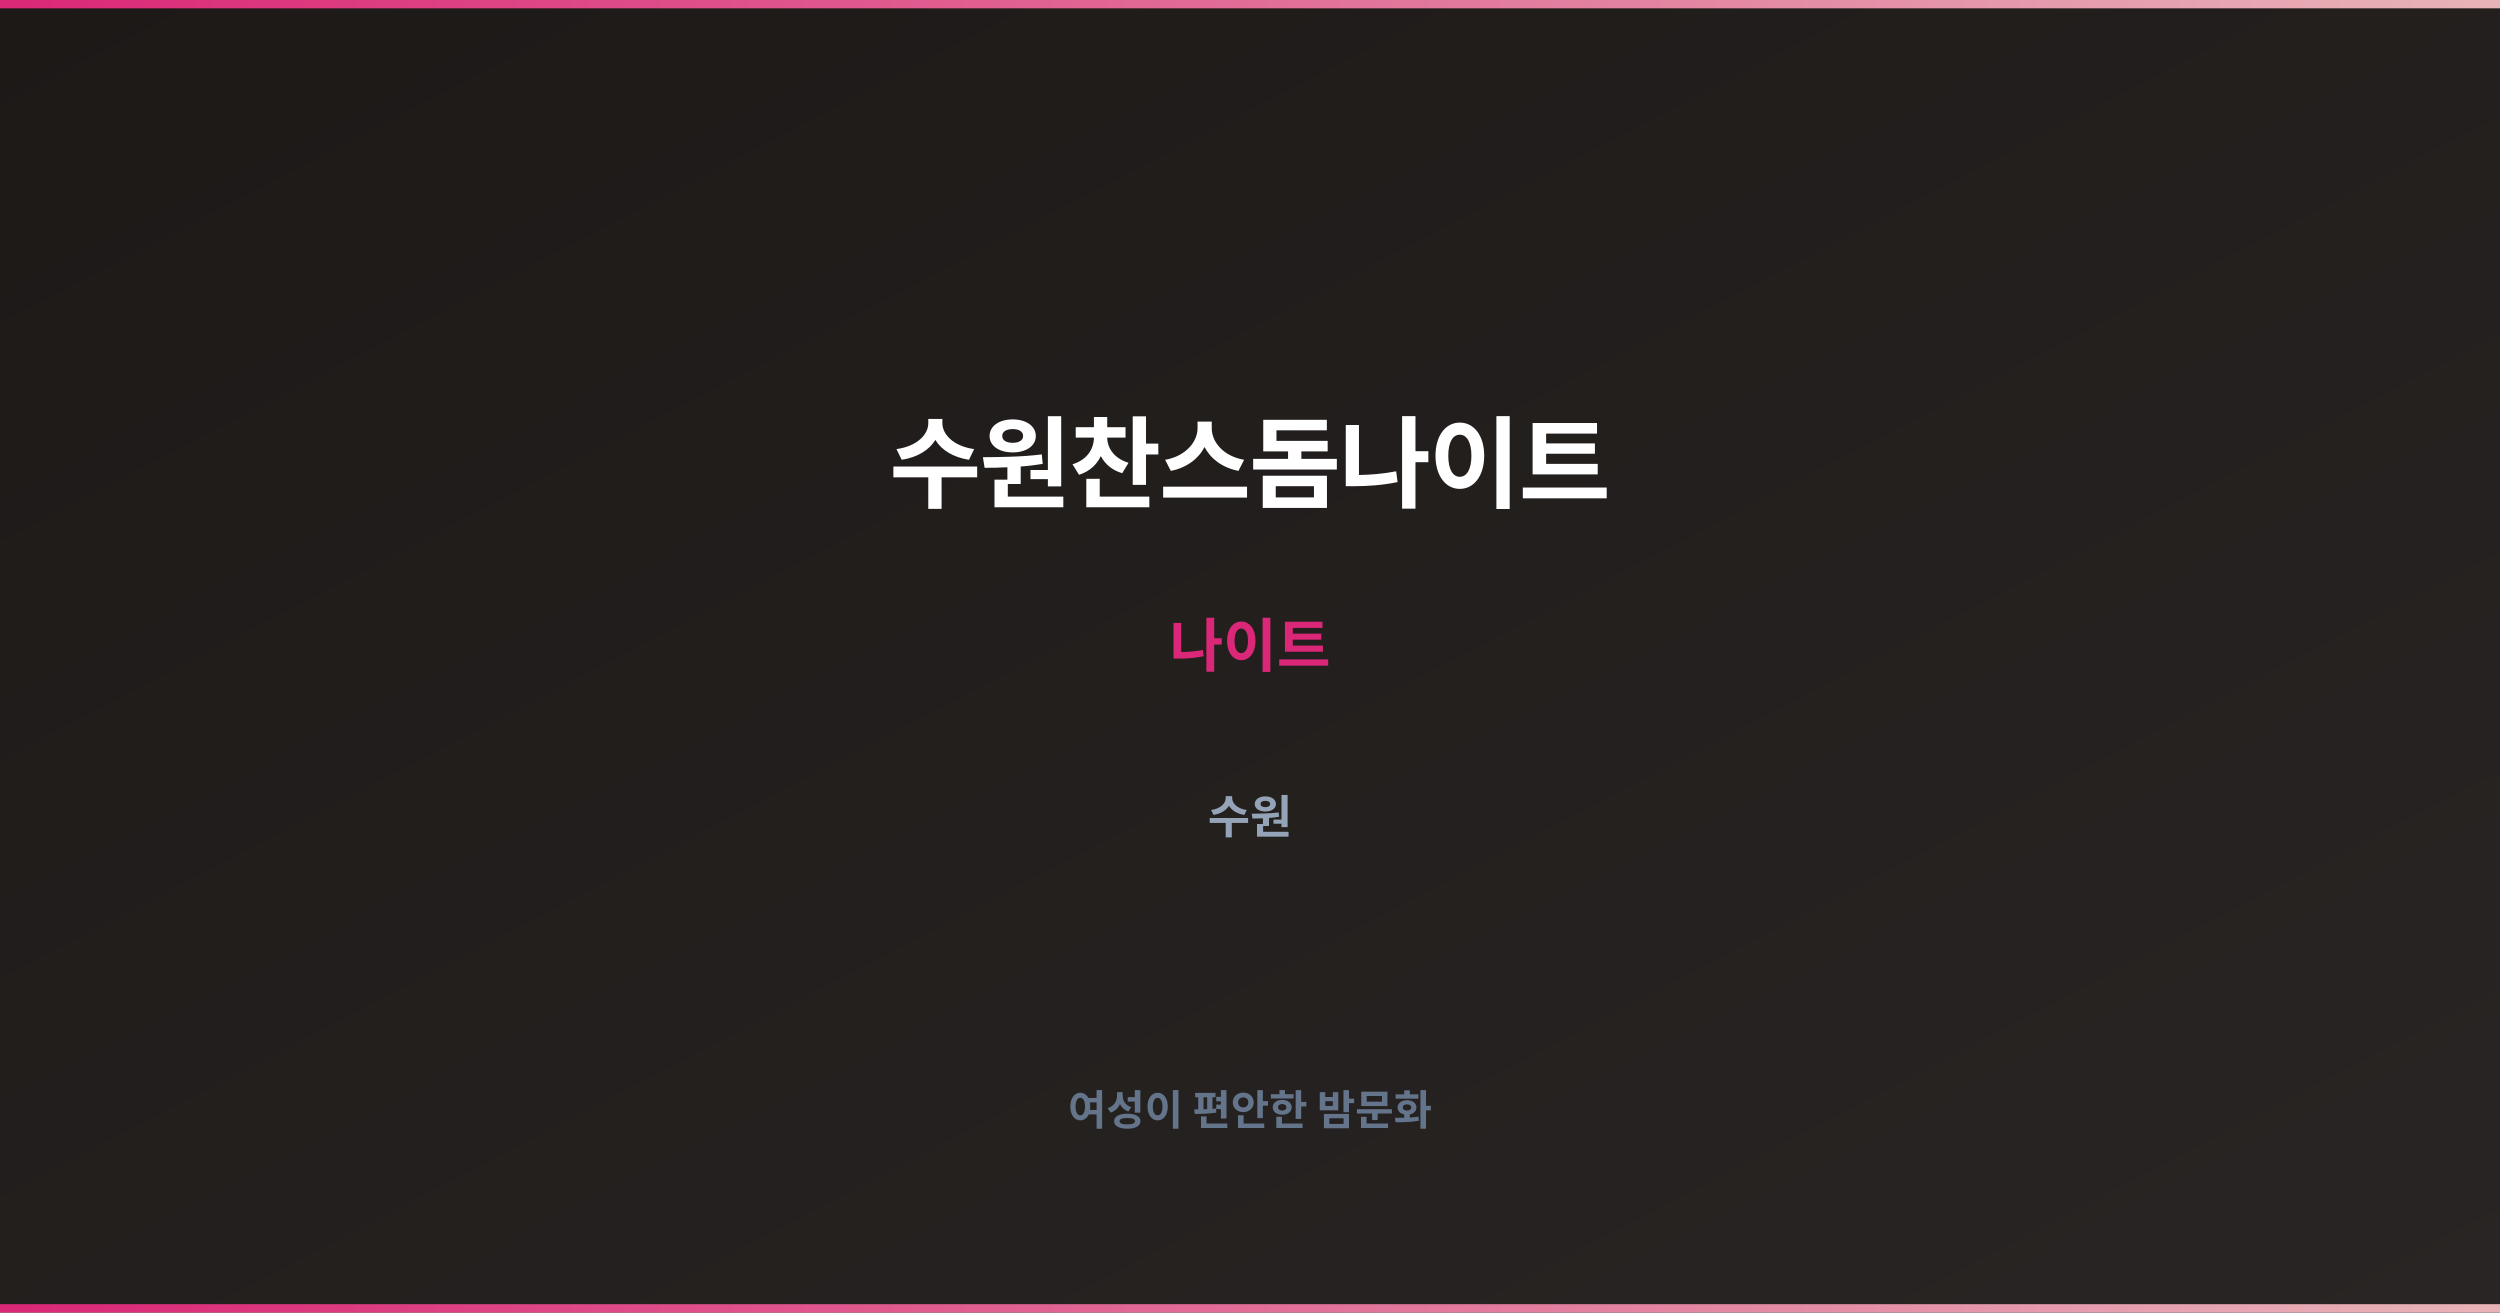
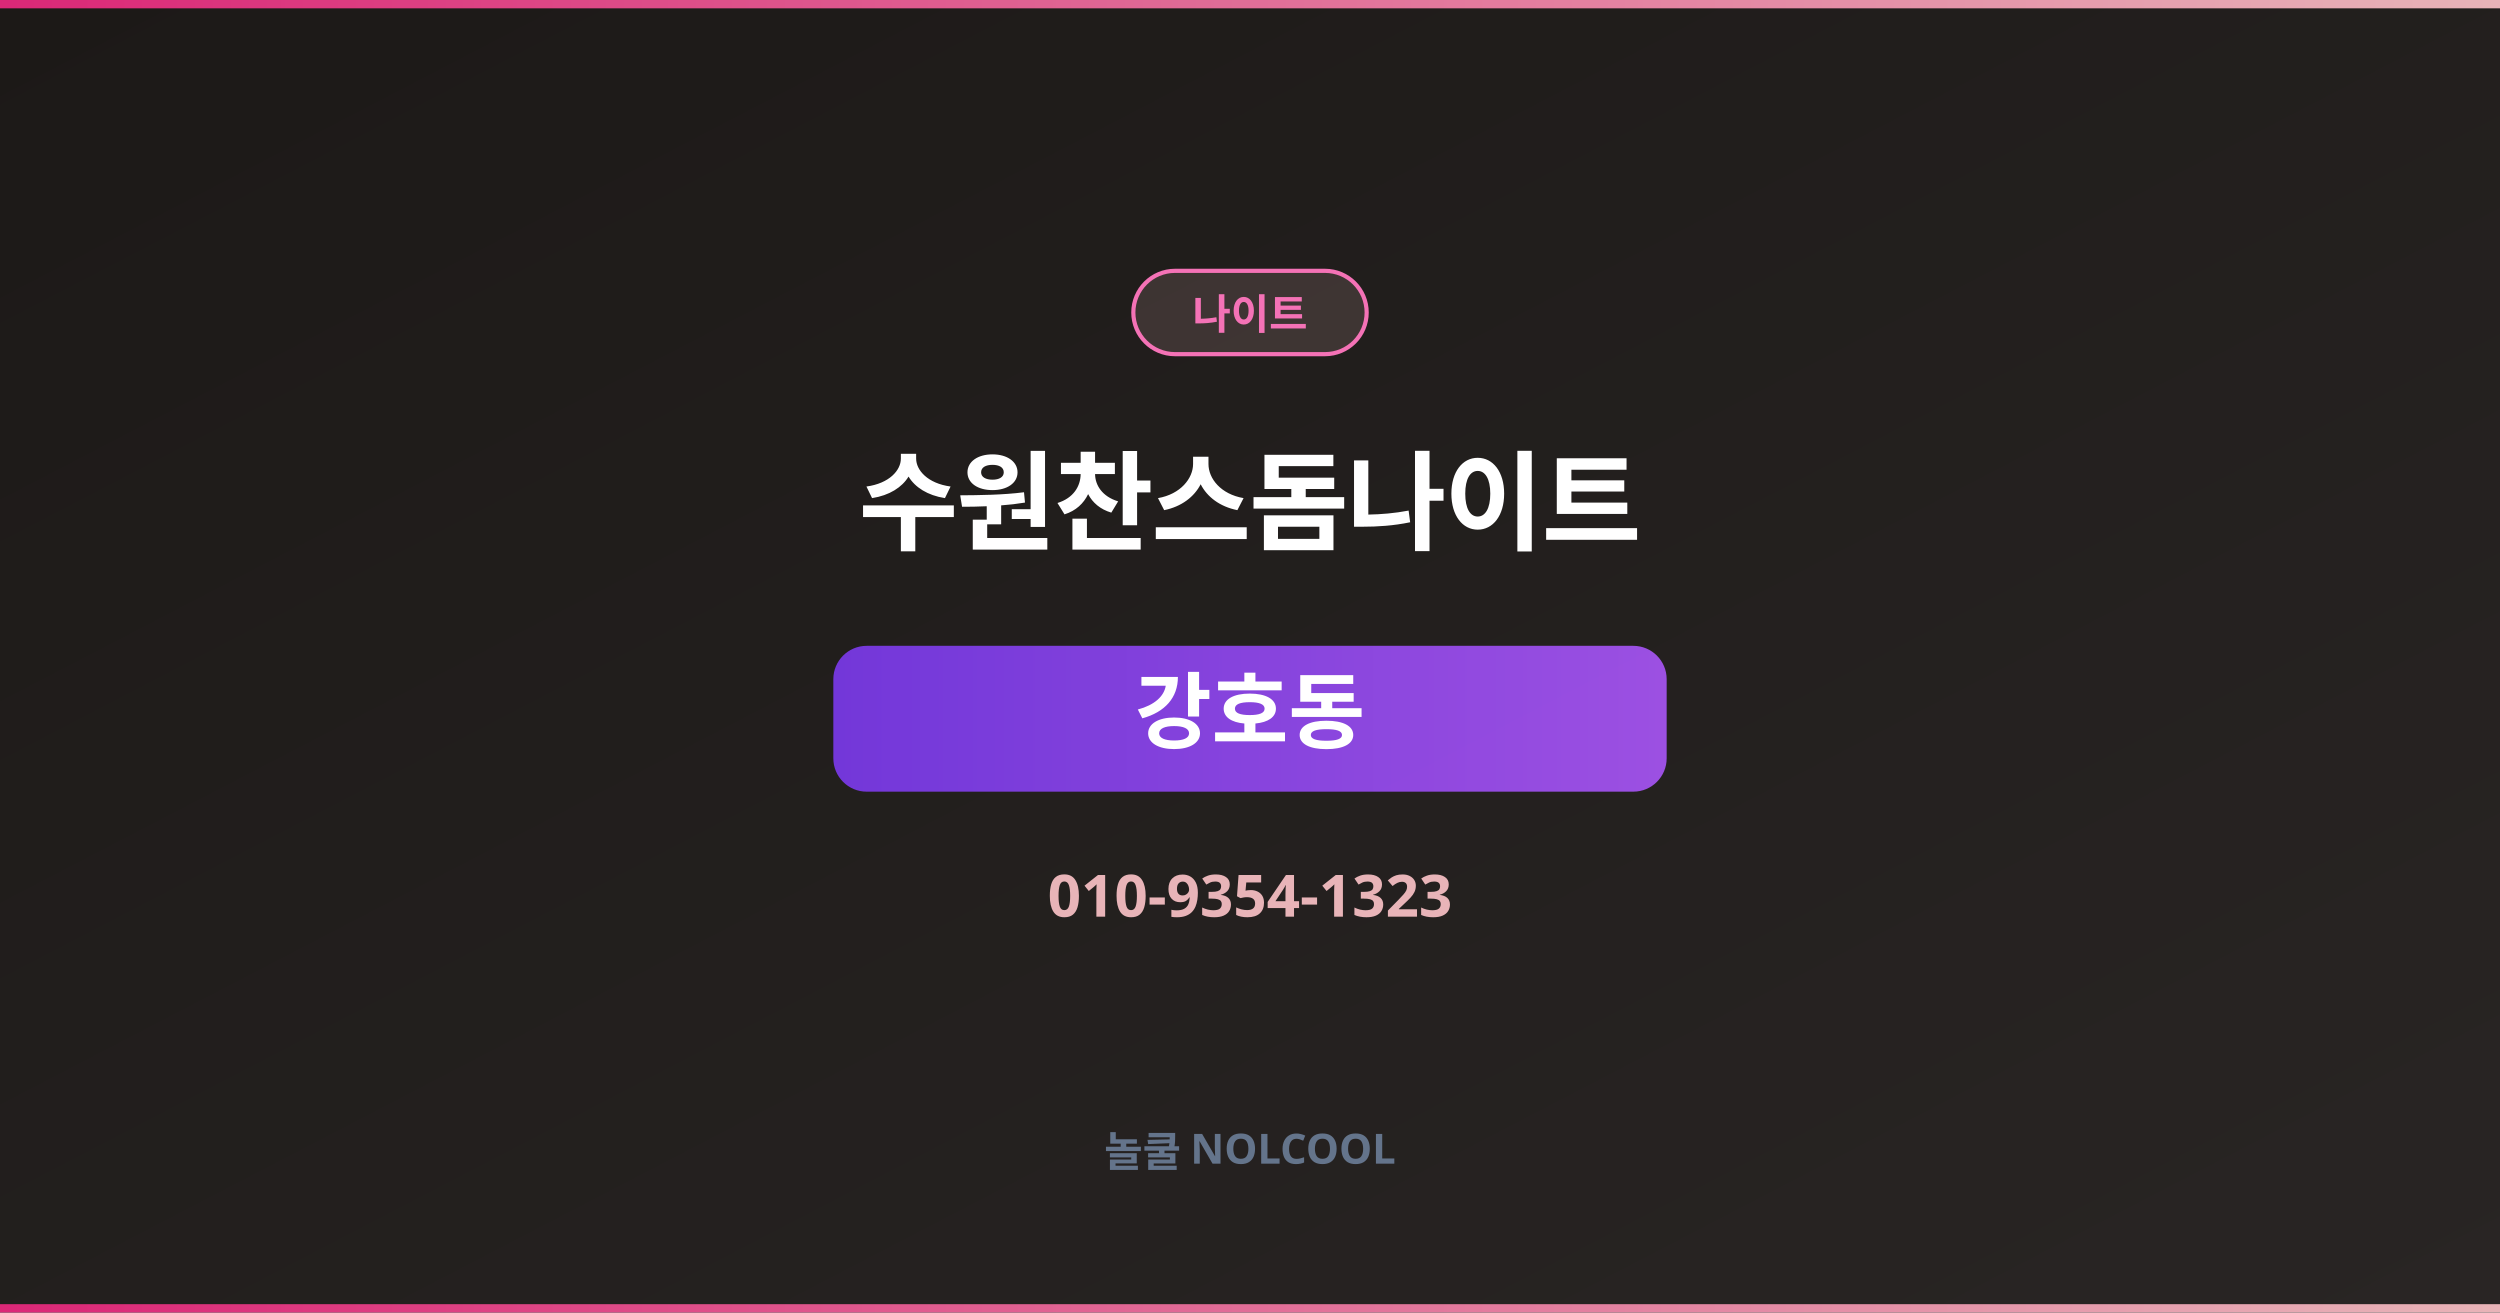
<svg xmlns="http://www.w3.org/2000/svg" width="1200" height="630" viewBox="0 0 1200 630">
  <defs>
    <linearGradient id="bg" x1="0%" y1="0%" x2="100%" y2="100%">
      <stop offset="0%" style="stop-color:#1C1917" />
      <stop offset="100%" style="stop-color:#292524" />
    </linearGradient>
    <linearGradient id="accent" x1="0%" y1="0%" x2="100%" y2="0%">
      <stop offset="0%" style="stop-color:#DB2777" />
      <stop offset="100%" style="stop-color:#E8B4B8" />
    </linearGradient>
+     <linearGradient id="nick-bg" x1="0%" y1="0%" x2="100%" y2="0%">
+       <stop offset="0%" style="stop-color:#7C3AED" />
+       <stop offset="100%" style="stop-color:#A855F7" />
+     </linearGradient>
  </defs>
  <rect width="1200" height="630" fill="url(#bg)" />
  <rect x="0" y="0" width="1200" height="4" fill="url(#accent)" />
  <rect x="0" y="626" width="1200" height="4" fill="url(#accent)" />
-   <text x="600" y="240" text-anchor="middle" font-family="sans-serif" font-size="48" font-weight="900" fill="white" letter-spacing="-1">수원찬스돔나이트</text>
-   <text x="600" y="320" text-anchor="middle" font-family="sans-serif" font-size="28" fill="#DB2777" font-weight="700">나이트</text>
-   <text x="600" y="400" text-anchor="middle" font-family="sans-serif" font-size="22" fill="#94a3b8" font-weight="600">수원</text>
-   <text x="600" y="540" text-anchor="middle" font-family="sans-serif" font-size="20" fill="#64748b" font-weight="600">여성이 편안한 밤문화</text>
+   <rect x="544" y="130" width="112" height="40" rx="20" fill="rgba(232,180,184,0.15)" stroke="#F472B6" stroke-width="2" />
+   <text x="600" y="158" text-anchor="middle" font-family="sans-serif" font-size="20" fill="#F472B6" font-weight="800">나이트</text>
+   <text x="600" y="260" text-anchor="middle" font-family="sans-serif" font-size="52" font-weight="900" fill="white" letter-spacing="-1">수원찬스돔나이트</text>
+   <rect x="400" y="310" width="400" height="70" rx="16" fill="url(#nick-bg)" opacity="0.9" />
+   <text x="600" y="356" text-anchor="middle" font-family="sans-serif" font-size="40" font-weight="900" fill="white">강호동</text>
+   <text x="600" y="440" text-anchor="middle" font-family="sans-serif" font-size="28" fill="#E8B4B8" font-weight="700">010-9354-1323</text>
+   <text x="600" y="560" text-anchor="middle" font-family="sans-serif" font-size="20" fill="#64748b" font-weight="600">놀쿨 NOLCOOL</text>
</svg>
